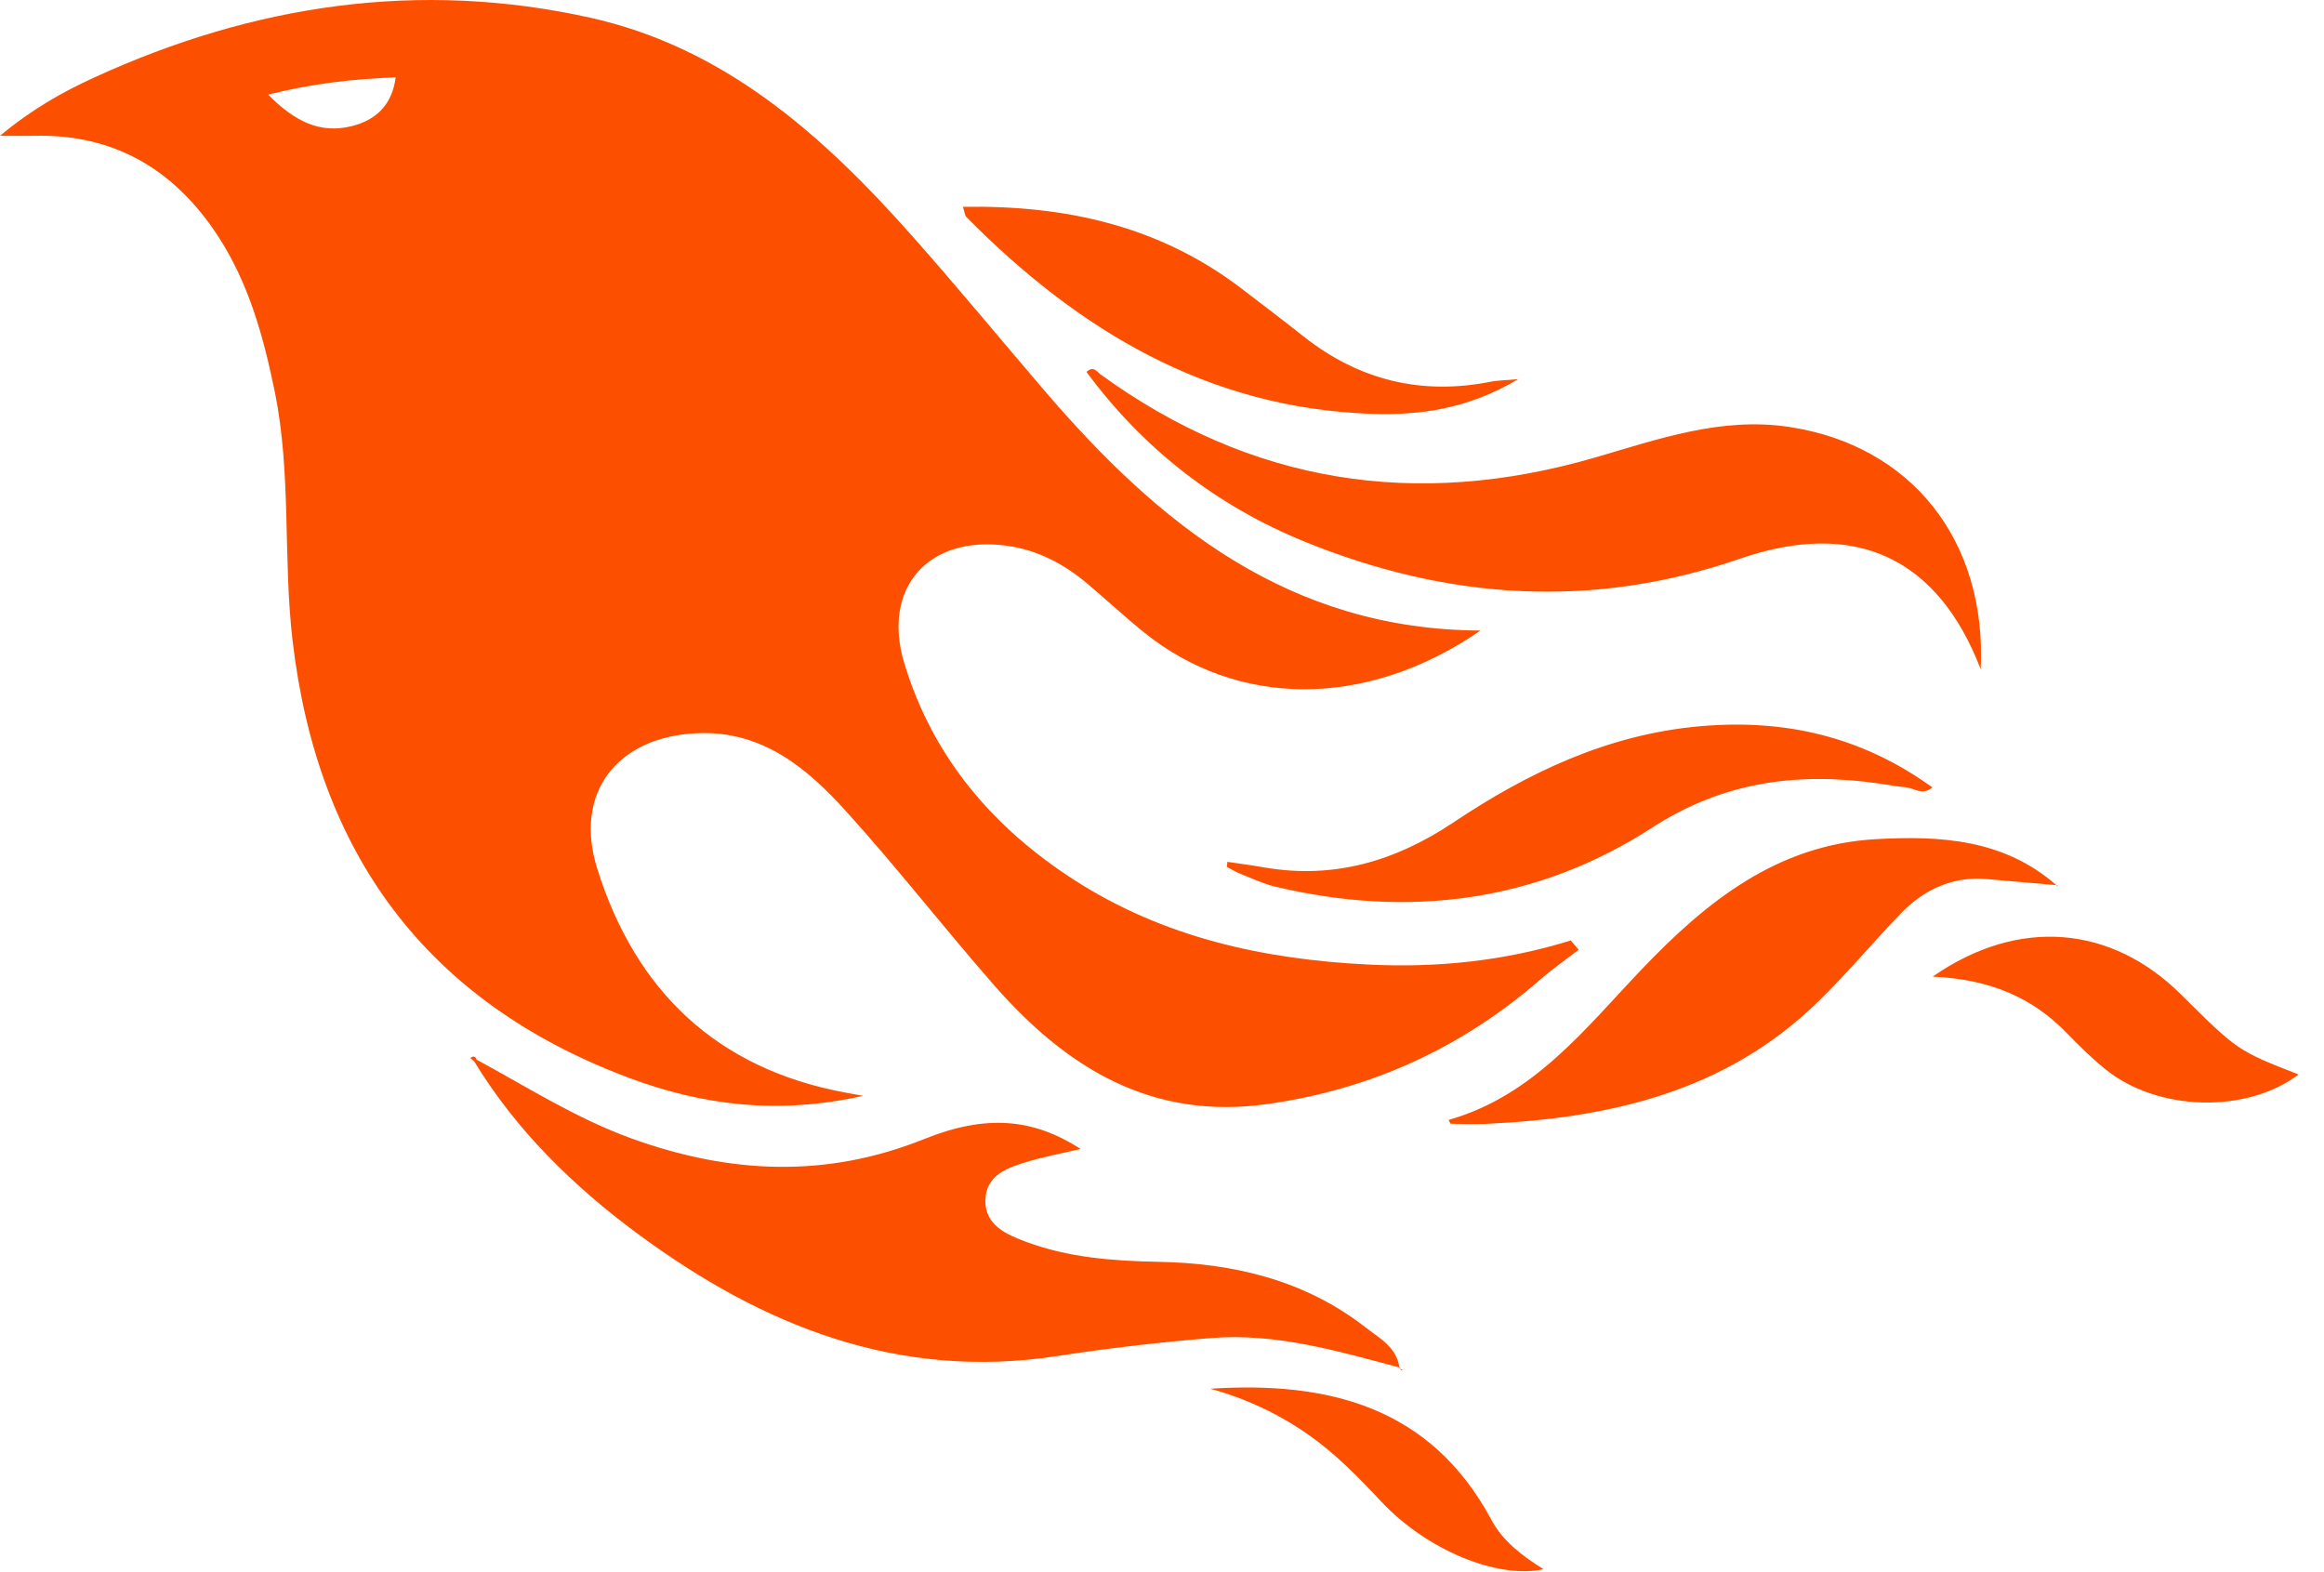
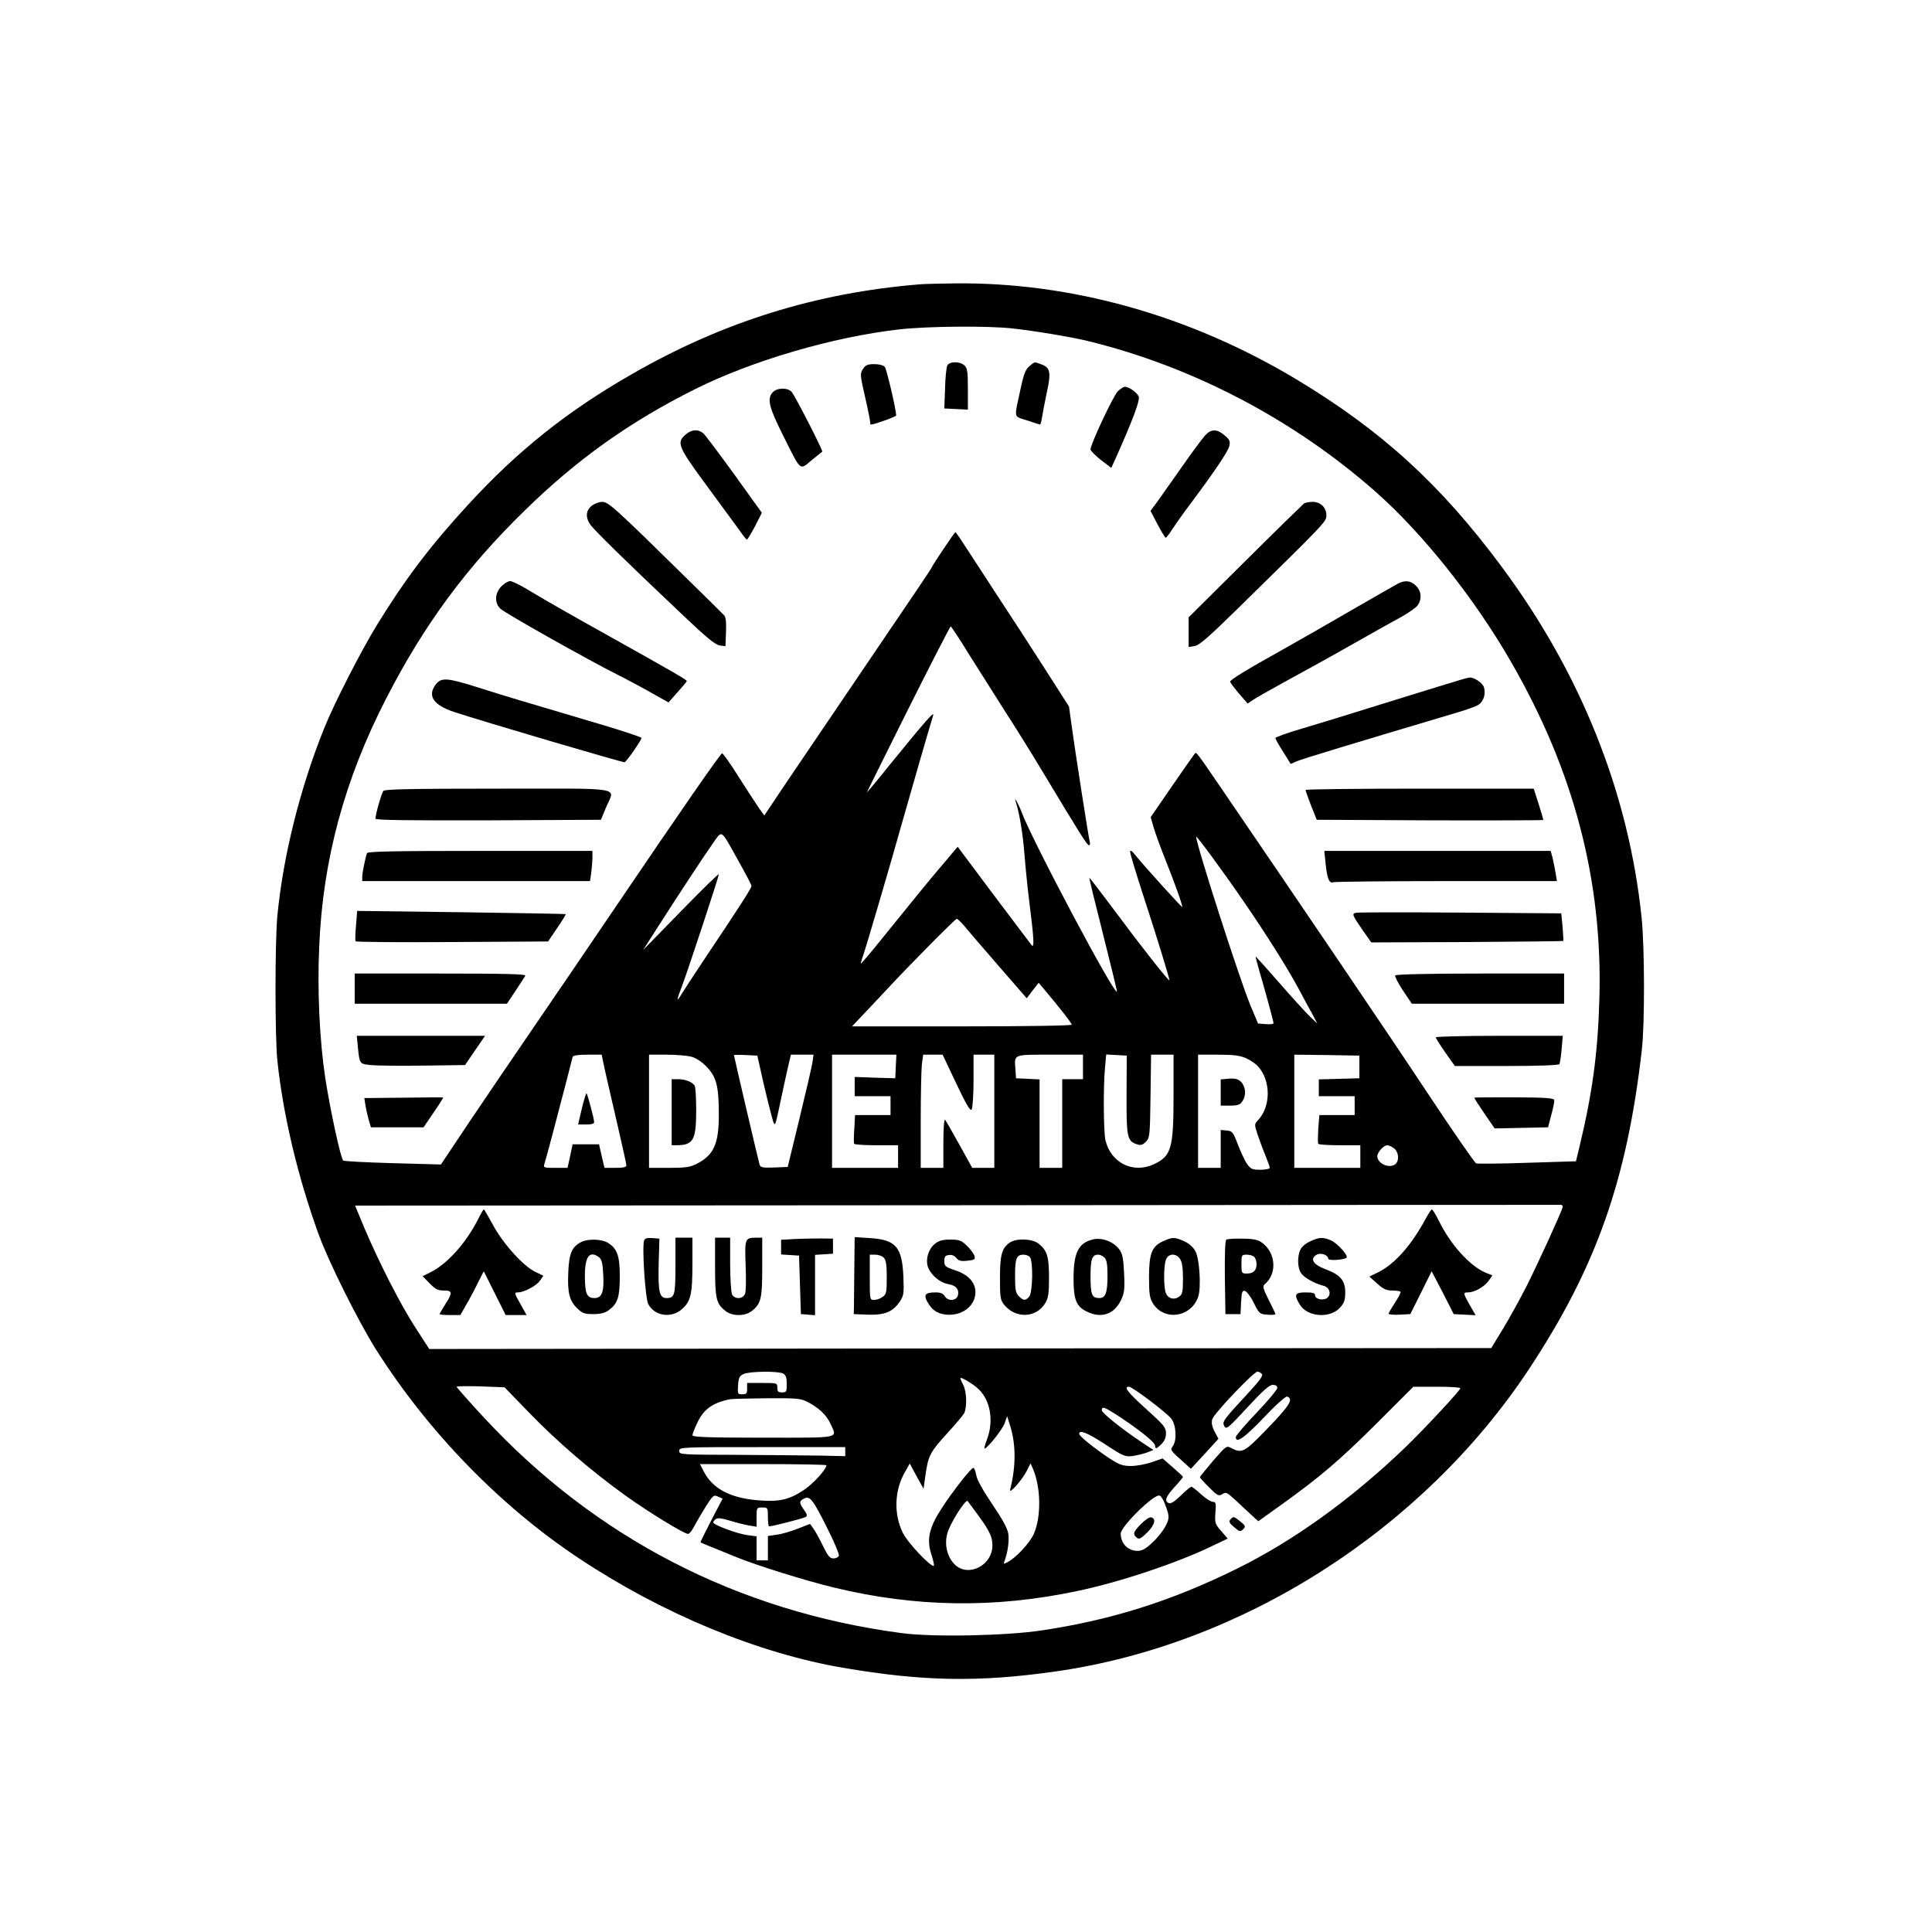
- <svg xmlns="http://www.w3.org/2000/svg" viewBox="0 0 71 48" fill="currentColor" aria-hidden="true">
-   <path d="m26.371 33.477-.552-.1c-3.92-.729-6.397-3.1-7.57-6.829-.733-2.324.597-4.035 3.035-4.148 1.995-.092 3.362 1.055 4.57 2.39 1.557 1.72 2.984 3.558 4.514 5.305 2.202 2.515 4.797 4.134 8.347 3.634 3.183-.448 5.958-1.725 8.371-3.828.363-.316.761-.592 1.144-.886l-.241-.284c-2.027.63-4.093.841-6.205.735-3.195-.16-6.24-.828-8.964-2.582-2.486-1.601-4.319-3.746-5.19-6.611-.704-2.315.736-3.934 3.135-3.6.948.133 1.746.56 2.463 1.165.583.493 1.143 1.015 1.738 1.493 2.8 2.25 6.712 2.375 10.265-.068-5.842-.026-9.817-3.24-13.308-7.313-1.366-1.594-2.7-3.216-4.095-4.785-2.698-3.036-5.692-5.71-9.79-6.623C12.8-.623 7.745.14 2.893 2.361 1.926 2.804.997 3.319 0 4.149c.494 0 .763.006 1.032 0 2.446-.064 4.28 1.023 5.602 3.024.962 1.457 1.415 3.104 1.761 4.798.513 2.515.247 5.078.544 7.605.761 6.494 4.08 11.026 10.26 13.346 2.267.852 4.591 1.135 7.172.555ZM10.751 3.852c-.976.246-1.756-.148-2.56-.962 1.377-.343 2.592-.476 3.897-.528-.107.848-.607 1.306-1.336 1.49Zm32.002 37.924c-.085-.626-.62-.901-1.04-1.228-1.857-1.446-4.03-1.958-6.333-2-1.375-.026-2.735-.128-4.031-.61-.595-.22-1.26-.505-1.244-1.272.015-.78.693-1 1.31-1.184.505-.15 1.026-.247 1.6-.382-1.46-.936-2.886-1.065-4.787-.3-2.993 1.202-5.943 1.06-8.926-.017-1.684-.608-3.179-1.563-4.735-2.408l-.043.03a2.96 2.96 0 0 0 .04-.029c-.038-.117-.107-.12-.197-.054l.122.107c1.29 2.115 3.034 3.817 5.004 5.271 3.793 2.8 7.936 4.471 12.784 3.73A66.714 66.714 0 0 1 37 40.877c1.98-.16 3.866.398 5.753.899Zm-9.14-30.345c-.105-.076-.206-.266-.42-.069 1.745 2.36 3.985 4.098 6.683 5.193 4.354 1.767 8.773 2.07 13.293.51 3.51-1.21 6.033-.028 7.343 3.38.19-3.955-2.137-6.837-5.843-7.401-2.084-.318-4.01.373-5.962.94-5.434 1.575-10.485.798-15.094-2.553Zm27.085 15.425c.708.059 1.416.123 2.124.185-1.6-1.405-3.55-1.517-5.523-1.404-3.003.17-5.167 1.903-7.14 3.972-1.739 1.824-3.31 3.87-5.903 4.604.043.078.054.117.066.117.35.005.699.021 1.047.005 3.768-.17 7.317-.965 10.14-3.7.89-.86 1.685-1.817 2.544-2.71.716-.746 1.584-1.159 2.645-1.07Zm-8.753-4.67c-2.812.246-5.254 1.409-7.548 2.943-1.766 1.18-3.654 1.738-5.776 1.37-.374-.066-.75-.114-1.124-.17l-.013.156c.135.07.265.151.405.207.354.14.702.308 1.07.395 4.083.971 7.992.474 11.516-1.803 2.221-1.435 4.521-1.707 7.013-1.336.252.038.503.083.756.107.234.022.479.255.795.003-2.179-1.574-4.526-2.096-7.094-1.872Zm-10.049-9.544c1.475.051 2.943-.142 4.486-1.059-.452.04-.643.04-.827.076-2.126.424-4.033-.04-5.733-1.383-.623-.493-1.257-.974-1.889-1.457-2.503-1.914-5.374-2.555-8.514-2.5.05.154.054.26.108.315 3.417 3.455 7.371 5.836 12.369 6.008Zm24.727 17.731c-2.114-2.097-4.952-2.367-7.578-.537 1.738.078 3.043.632 4.101 1.728.374.388.763.768 1.182 1.106 1.6 1.29 4.311 1.352 5.896.155-1.861-.726-1.861-.726-3.601-2.452Zm-21.058 16.06c-1.858-3.46-4.981-4.24-8.59-4.008a9.667 9.667 0 0 1 2.977 1.39c.84.586 1.547 1.311 2.243 2.055 1.38 1.473 3.534 2.376 4.962 2.07-.656-.412-1.238-.848-1.592-1.507Zm17.29-19.32c0-.023.001-.045.003-.068l-.006.006.006-.006-.036-.004.021.018.012.053Zm-20 14.744a7.61 7.61 0 0 0-.072-.041.127.127 0 0 0 .015.043c.005.008.038 0 .058-.002Zm-.072-.041-.008-.034-.008.01.008-.01-.022-.006.005.026.024.014Z" fill="#FD4F00" />
+ <svg xmlns="http://www.w3.org/2000/svg" version="1.0" width="1024pt" height="1024pt" viewBox="0 0 1024 1024" preserveAspectRatio="xMidYMid meet">
+   <g transform="translate(0,1024) scale(0.1,-0.1)" fill="#000000" stroke="none">
+     <path d="M4875 8733 c-552 -45 -1048 -200 -1531 -479 -340 -195 -602 -405 -862 -688 -199 -216 -335 -396 -482 -635 -88 -143 -230 -422 -281 -549 -129 -319 -219 -683 -249 -997 -13 -139 -13 -640 0 -765 30 -289 109 -620 218 -920 53 -147 210 -461 302 -608 275 -436 657 -831 1075 -1109 441 -294 951 -506 1406 -583 421 -72 718 -77 1124 -19 992 141 1947 752 2510 1604 355 538 518 999 597 1690 16 139 15 542 -1 700 -68 659 -321 1295 -741 1860 -323 436 -637 723 -1090 995 -563 338 -1193 515 -1810 508 -80 -1 -163 -3 -185 -5z m493 -234 c117 -13 303 -44 392 -65 558 -135 1099 -418 1535 -804 247 -219 519 -560 712 -895 335 -579 488 -1162 470 -1790 -8 -286 -37 -499 -106 -785 l-18 -75 -257 -8 c-142 -5 -264 -6 -272 -3 -8 3 -124 171 -258 373 -203 307 -660 981 -1095 1618 -134 196 -130 190 -139 180 -5 -6 -59 -83 -121 -173 l-112 -163 16 -56 c9 -31 35 -102 57 -157 53 -132 98 -259 94 -263 -3 -3 -193 207 -249 275 -19 24 -27 28 -27 17 0 -10 29 -106 64 -214 76 -232 147 -463 144 -467 -5 -4 -156 188 -293 373 -71 95 -130 172 -131 170 -2 -1 31 -135 72 -297 41 -162 74 -299 74 -304 0 -47 -449 798 -505 949 -17 45 -44 92 -31 55 19 -60 37 -165 46 -280 6 -74 17 -184 25 -245 25 -199 28 -252 13 -235 -7 9 -98 130 -203 269 l-189 253 -24 -28 c-13 -16 -44 -53 -70 -83 -53 -62 -145 -175 -305 -373 -61 -76 -112 -136 -114 -135 -1 2 4 21 12 43 14 39 153 512 205 699 33 117 155 541 165 570 11 32 -30 -14 -232 -262 -63 -79 -117 -143 -118 -143 -1 0 97 198 218 440 121 242 223 440 226 440 3 -1 50 -71 103 -158 54 -86 139 -220 188 -297 50 -77 141 -223 202 -325 195 -324 230 -380 240 -380 5 0 7 8 4 18 -6 20 -78 482 -97 622 l-13 95 -131 205 c-72 113 -179 277 -237 365 -57 88 -133 204 -168 258 -34 53 -64 97 -66 97 -4 0 -119 -171 -125 -186 -4 -10 -42 -67 -444 -659 -112 -165 -258 -380 -324 -478 l-120 -179 -29 40 c-15 22 -64 97 -108 166 -43 69 -83 125 -87 123 -10 -3 -218 -303 -573 -827 -136 -201 -329 -484 -429 -630 -100 -146 -251 -368 -335 -493 l-153 -229 -256 7 c-141 4 -259 10 -262 14 -14 13 -70 275 -95 437 -30 198 -43 465 -32 699 19 459 135 886 355 1313 200 390 424 694 735 997 277 271 555 469 903 643 303 151 730 276 1080 316 148 17 472 20 603 5z m-1453 -2824 c37 -66 68 -125 68 -131 0 -11 -56 -99 -259 -402 -49 -74 -99 -150 -111 -170 -29 -48 -29 -38 3 45 34 91 194 577 194 589 -1 5 -91 -83 -201 -196 l-200 -205 67 105 c118 185 255 393 301 458 53 74 39 84 138 -93z m2674 -209 c118 -171 233 -354 291 -461 23 -44 56 -105 73 -135 l29 -55 -37 35 c-20 19 -93 99 -162 178 -68 78 -126 142 -128 142 -1 0 8 -35 20 -77 33 -112 75 -268 75 -276 0 -5 -18 -7 -41 -5 l-41 3 -40 95 c-57 137 -288 854 -288 895 0 10 140 -180 249 -339z m-1482 -129 c15 -19 97 -114 181 -211 l154 -177 31 41 32 41 28 -33 c85 -101 147 -180 147 -189 0 -5 -225 -9 -582 -9 l-582 0 50 53 c27 28 85 90 129 137 128 138 368 380 376 380 4 0 20 -15 36 -33z m-1902 -764 c10 -43 39 -172 66 -287 27 -116 49 -216 49 -223 0 -9 -17 -13 -58 -13 l-58 0 -15 63 -14 62 -70 0 -70 0 -13 -62 -14 -63 -65 0 c-62 0 -64 1 -57 23 9 27 73 270 115 432 17 66 32 126 34 133 3 8 28 12 79 12 l75 0 16 -77z m460 66 c25 -7 56 -27 81 -54 52 -54 64 -103 64 -258 -1 -152 -27 -210 -120 -257 -32 -16 -59 -20 -145 -20 l-105 0 0 300 0 300 93 0 c50 0 110 -5 132 -11z m358 -34 c27 -127 71 -302 77 -315 10 -17 8 -24 46 155 14 66 30 139 36 163 l10 42 60 0 60 0 -6 -42 c-4 -24 -35 -158 -69 -298 l-62 -255 -72 -3 c-61 -2 -72 0 -77 15 -6 19 -136 575 -136 581 0 1 28 2 62 0 l62 -3 9 -40z m725 -17 l-3 -63 -107 3 -108 4 0 -51 0 -51 95 0 95 0 0 -50 0 -50 -94 0 -94 0 -4 -72 c-3 -40 -3 -76 -1 -80 2 -5 56 -8 119 -8 l114 0 0 -60 0 -60 -175 0 -175 0 0 300 0 300 170 0 171 0 -3 -62z m320 -90 c55 -116 75 -149 82 -138 5 8 10 77 10 153 l0 137 55 0 55 0 0 -300 0 -300 -59 0 -58 0 -68 123 c-37 67 -71 126 -76 132 -5 5 -9 -46 -9 -123 l0 -132 -60 0 -60 0 0 248 c0 136 3 271 6 300 l7 52 51 0 52 0 72 -152z m672 87 l0 -65 -55 0 -55 0 0 -235 0 -235 -60 0 -60 0 0 235 0 234 -62 3 -63 3 -3 48 c-6 80 -14 77 183 77 l175 0 0 -65z m231 -145 c-1 -224 3 -247 52 -264 23 -8 31 -6 50 12 21 22 22 30 25 242 l3 220 60 0 59 0 0 -219 c0 -279 -12 -319 -105 -362 -110 -51 -228 8 -256 128 -10 44 -12 288 -2 386 l6 68 55 -3 54 -3 -1 -205z m634 191 c22 -10 50 -29 62 -42 69 -75 70 -213 1 -286 -20 -21 -20 -23 -3 -75 10 -29 28 -79 41 -110 13 -32 24 -62 24 -68 0 -5 -22 -10 -49 -10 -43 0 -52 4 -70 29 -12 16 -33 62 -49 102 -26 69 -30 74 -60 77 l-32 3 0 -100 0 -101 -60 0 -60 0 0 300 0 300 108 0 c83 0 116 -5 147 -19z m600 -46 l0 -60 -107 -3 -108 -3 0 -44 0 -45 95 0 95 0 0 -50 0 -50 -94 0 -93 0 -6 -72 c-2 -40 -3 -76 0 -80 2 -5 53 -8 114 -8 l109 0 0 -60 0 -60 -175 0 -175 0 0 300 0 300 173 -2 172 -3 0 -60z m183 -431 c24 -17 30 -62 10 -82 -29 -29 -98 -1 -98 40 0 21 34 58 53 58 7 0 23 -7 35 -16z m894 -313 c-5 -24 -133 -303 -191 -418 -33 -65 -88 -165 -123 -223 l-64 -105 -2815 -2 -2814 -3 -73 113 c-79 122 -192 343 -271 529 l-49 118 3191 2 c1756 2 3197 2 3202 2 6 -1 9 -7 7 -13z m-4131 -881 c14 -8 19 -21 19 -55 0 -41 -2 -45 -25 -45 -20 0 -25 5 -25 25 0 25 -1 25 -80 25 l-80 0 0 -30 c0 -26 -4 -30 -26 -30 -24 0 -25 2 -22 47 2 39 7 50 28 60 30 15 183 17 211 3z m2537 -2 c8 -8 -9 -33 -71 -100 -136 -147 -140 -153 -128 -177 11 -19 20 -11 122 99 82 89 117 120 135 120 15 0 24 -6 24 -16 0 -9 -49 -68 -110 -132 -60 -63 -110 -121 -110 -129 0 -36 46 -4 148 103 61 65 116 114 124 112 35 -12 14 -47 -100 -165 -125 -130 -138 -138 -194 -109 -28 15 -28 14 -98 -66 -38 -45 -70 -84 -70 -87 0 -4 22 -28 49 -55 44 -44 50 -47 70 -35 19 12 25 9 68 -31 27 -25 65 -60 85 -79 l37 -34 123 88 c206 148 305 232 506 432 l193 193 125 0 c68 0 124 -3 124 -8 0 -11 -183 -208 -288 -310 -287 -276 -593 -497 -897 -647 -347 -171 -661 -270 -1030 -326 -190 -29 -577 -37 -745 -15 -870 115 -1627 506 -2219 1147 -78 84 -141 156 -141 159 0 3 57 4 127 2 l127 -5 134 -138 c146 -151 328 -307 510 -438 122 -87 308 -201 329 -201 7 0 22 19 34 43 12 23 40 70 61 104 37 58 41 61 63 51 l25 -11 -60 -115 c-33 -64 -59 -116 -57 -117 1 -1 20 -9 42 -18 22 -9 85 -34 140 -57 111 -46 374 -128 528 -165 431 -104 846 -110 1281 -19 227 47 530 148 717 238 l86 41 -34 40 c-33 37 -35 44 -31 98 4 50 2 57 -14 57 -10 0 -38 18 -62 40 -24 22 -47 40 -52 40 -4 0 -29 -21 -55 -46 -31 -31 -53 -45 -63 -41 -26 10 -19 32 29 85 25 27 45 52 45 54 0 2 -24 25 -54 51 l-54 47 -58 -20 c-31 -11 -80 -20 -109 -20 -43 0 -62 6 -111 38 -79 52 -164 120 -164 132 0 24 44 6 139 -56 96 -63 104 -66 146 -61 24 4 58 12 76 19 l32 13 -59 39 c-107 71 -214 157 -214 171 0 21 10 19 66 -16 114 -73 213 -150 216 -170 3 -21 4 -20 31 4 19 19 27 36 27 60 0 31 -11 44 -104 128 -100 90 -122 119 -92 119 17 0 193 -132 223 -168 27 -32 32 -116 9 -147 -15 -20 -13 -23 63 -90 l33 -30 73 79 73 80 -20 38 c-14 26 -18 47 -13 65 7 29 220 253 240 253 6 0 16 -5 23 -12z m-1510 -73 c70 -58 92 -173 53 -275 -11 -28 -16 -50 -12 -48 21 9 95 103 106 135 l13 37 17 -54 c30 -99 30 -212 -1 -335 -7 -29 63 50 88 99 l20 40 14 -32 c41 -98 43 -250 4 -341 -22 -49 -92 -125 -140 -151 -21 -11 -22 -10 -16 6 17 44 26 108 20 146 -5 29 -32 78 -86 157 -49 73 -81 130 -84 154 -4 20 -10 37 -15 37 -12 0 -109 -123 -167 -213 -68 -104 -82 -166 -55 -248 11 -33 16 -59 12 -59 -22 0 -138 124 -163 174 -50 100 -46 227 11 325 l25 44 36 -67 37 -67 11 78 c14 98 25 119 118 220 41 45 80 91 86 102 16 31 14 114 -4 149 -9 17 -16 34 -16 37 0 9 55 -22 88 -50z m-899 -75 c59 -30 102 -70 122 -115 37 -81 65 -75 -356 -75 -293 0 -375 3 -375 13 0 6 11 35 24 62 34 74 79 108 171 128 11 3 100 5 198 6 158 1 182 -1 216 -19z m201 -264 l0 -24 -132 3 c-73 1 -271 3 -440 4 -301 1 -308 1 -308 21 0 20 7 20 440 20 l440 0 0 -24z m-100 -72 c0 -22 -72 -101 -122 -133 -79 -52 -133 -63 -251 -52 -142 14 -232 63 -278 154 l-19 37 335 0 c184 0 335 -3 335 -6z m1791 -197 c28 -72 29 -81 8 -123 -11 -23 -42 -63 -69 -88 -38 -36 -57 -46 -82 -46 -51 1 -88 40 -88 92 1 38 178 212 206 201 7 -2 18 -19 25 -36z m-1784 -141 c35 -70 62 -134 59 -142 -3 -8 -16 -14 -29 -14 -19 0 -29 13 -56 68 -18 37 -41 79 -51 92 l-17 23 -64 -25 c-35 -14 -85 -29 -111 -32 l-48 -7 0 -65 0 -64 -30 0 -30 0 0 64 0 63 -51 7 c-52 7 -179 54 -179 67 0 3 6 11 13 17 9 8 29 6 73 -7 32 -10 78 -22 102 -26 l42 -7 0 51 c0 50 1 51 30 51 29 0 30 -1 30 -50 0 -27 3 -50 6 -50 18 0 181 42 193 49 11 7 10 14 -8 39 -27 38 -26 46 2 60 31 14 45 -5 124 -162z m801 68 c57 -78 72 -111 72 -155 0 -107 -129 -171 -200 -101 -39 40 -55 102 -40 161 12 52 98 188 109 175 4 -5 30 -41 59 -80z" />
+     <path d="M5021 8303 c-5 -10 -11 -65 -12 -123 l-4 -105 63 -3 62 -3 0 109 c0 93 -3 111 -18 125 -25 23 -79 22 -91 0z" />
+     <path d="M5457 8300 c-20 -16 -30 -39 -46 -113 -37 -172 -41 -151 32 -175 35 -12 66 -22 69 -22 3 0 8 17 11 38 3 20 14 79 25 130 24 108 19 134 -29 151 -39 14 -32 15 -62 -9z" />
+     <path d="M4574 8284 c-16 -24 -16 -31 12 -152 16 -70 28 -130 26 -134 -1 -5 2 -8 6 -8 17 0 132 42 132 48 -1 35 -51 246 -60 257 -8 9 -30 15 -56 15 -36 0 -47 -5 -60 -26z" />
+     <path d="M5926 8168 c-23 -21 -146 -282 -146 -310 0 -7 25 -32 55 -56 l55 -42 26 57 c89 200 125 297 120 319 -6 21 -51 54 -75 54 -5 0 -21 -10 -35 -22z" />
+     <path d="M4095 8160 c-30 -33 -20 -77 54 -225 99 -198 88 -188 152 -135 30 24 55 45 57 46 6 4 -147 302 -163 318 -23 23 -78 21 -100 -4z" />
+     <path d="M3634 7937 c-50 -43 -41 -64 116 -277 79 -107 157 -214 174 -237 16 -24 32 -43 35 -43 3 0 22 32 43 71 l36 71 -145 202 c-80 110 -154 209 -165 219 -28 24 -62 21 -94 -6z" />
+     <path d="M6388 7933 c-14 -16 -67 -86 -117 -158 -50 -71 -110 -156 -132 -187 l-41 -56 37 -71 c21 -39 40 -71 44 -71 3 0 18 19 33 43 15 23 55 80 91 128 140 187 207 288 213 316 5 25 1 34 -26 56 -40 34 -70 34 -102 0z" />
+     <path d="M3136 7559 c-30 -24 -34 -59 -9 -97 17 -27 181 -188 493 -483 125 -119 173 -158 195 -160 l30 -4 3 76 c2 57 -1 80 -12 90 -7 8 -101 100 -207 204 -370 364 -405 395 -437 395 -16 0 -41 -9 -56 -21z" />
+     <path d="M6912 7572 c-6 -5 -147 -142 -312 -306 l-300 -298 0 -79 0 -78 33 5 c25 5 76 50 227 198 472 463 470 461 470 495 0 41 -31 71 -72 71 -18 0 -39 -4 -46 -8z" />
+     <path d="M2657 7132 c-35 -36 -37 -89 -4 -119 24 -23 468 -273 618 -348 52 -26 134 -70 183 -98 l89 -50 48 54 c27 30 49 56 49 59 0 7 -55 39 -418 242 -166 92 -346 195 -400 228 -53 33 -106 60 -118 60 -11 0 -32 -13 -47 -28z" />
+     <path d="M7410 7147 c-14 -7 -126 -72 -250 -143 -124 -72 -288 -166 -365 -209 -187 -104 -275 -158 -275 -168 0 -5 21 -32 46 -62 l47 -54 26 18 c14 10 87 51 161 92 74 40 232 127 350 194 118 67 245 138 282 158 37 21 74 47 83 60 22 32 19 74 -10 102 -27 28 -58 31 -95 12z" />
+     <path d="M7630 6603 c-80 -24 -244 -76 -365 -113 -121 -38 -284 -88 -362 -111 -79 -23 -143 -46 -143 -51 0 -5 18 -37 41 -73 l40 -64 32 14 c26 12 298 94 862 262 44 13 90 30 102 38 26 18 38 54 29 90 -6 24 -52 56 -78 54 -7 0 -78 -21 -158 -46z" />
+     <path d="M2311 6614 c-48 -61 -15 -111 97 -148 159 -52 885 -266 902 -266 9 0 90 117 90 129 0 4 -102 38 -227 75 -410 121 -496 147 -638 192 -165 52 -195 54 -224 18z" />
+     <path d="M2032 6048 c-10 -13 -42 -124 -42 -147 0 -8 164 -10 597 -9 l598 3 27 65 c46 112 113 100 -571 100 -467 0 -601 -3 -609 -12z" />
+     <path d="M6920 6053 c0 -5 13 -42 29 -83 l30 -75 600 -3 c331 -1 601 0 601 2 0 3 -11 41 -25 85 l-26 81 -604 0 c-333 0 -605 -3 -605 -7z" />
+     <path d="M1945 5718 c-9 -26 -25 -104 -25 -125 l0 -23 604 0 603 0 7 46 c3 26 6 62 6 80 l0 34 -595 0 c-468 0 -597 -3 -600 -12z" />
+     <path d="M7026 5663 c8 -79 19 -107 41 -99 8 3 278 6 600 6 l585 0 -7 43 c-4 23 -11 59 -16 80 l-10 37 -600 0 -600 0 7 -67z" />
+     <path d="M1887 5335 c-4 -42 -5 -80 -2 -84 2 -4 233 -6 512 -4 l508 3 48 71 c27 39 47 72 45 74 -1 1 -251 6 -554 10 l-551 7 -6 -77z" />
+     <path d="M7187 5402 c-23 -5 -20 -12 36 -93 l45 -64 508 2 c279 2 509 4 510 6 1 1 -1 34 -4 74 l-7 72 -535 4 c-294 2 -543 2 -553 -1z" />
+     <path d="M1880 5000 l0 -80 404 0 403 0 45 68 c25 37 48 73 52 80 6 9 -87 12 -448 12 l-456 0 0 -80z" />
+     <path d="M7395 5070 c-3 -5 15 -41 41 -80 l47 -70 403 0 404 0 0 80 0 80 -444 0 c-274 0 -447 -4 -451 -10z" />
+     <path d="M1896 4698 c10 -98 8 -96 67 -103 28 -3 153 -5 277 -3 l225 3 53 78 53 77 -340 0 -340 0 5 -52z" />
+     <path d="M7610 4742 c0 -5 23 -41 50 -80 l51 -72 274 0 c171 0 276 4 280 10 3 5 9 41 12 80 l6 70 -337 0 c-185 0 -336 -4 -336 -8z" />
+     <path d="M2138 4422 l-207 -2 6 -38 c3 -20 11 -55 17 -77 l12 -40 139 0 140 0 53 78 c30 43 52 79 51 80 -2 1 -97 1 -211 -1z" />
+     <path d="M7815 4422 c-2 -2 22 -39 52 -83 l55 -80 141 3 142 3 17 65 c10 36 17 71 16 79 -2 11 -44 14 -211 15 -115 0 -210 0 -212 -2z" />
+     <path d="M3084 4365 l-20 -85 43 0 c28 0 43 4 42 13 0 18 -35 146 -40 152 -3 2 -14 -34 -25 -80z" />
+     <path d="M3560 4345 l0 -175 28 0 c87 1 102 28 102 187 0 65 -4 123 -8 129 -13 19 -50 34 -86 34 l-36 0 0 -175z" />
+     <path d="M6503 4522 l-33 -3 0 -70 0 -69 49 0 c40 0 53 4 65 22 20 28 20 67 1 95 -16 23 -36 30 -82 25z" />
+     <path d="M2534 3778 c-63 -125 -164 -238 -252 -281 l-42 -21 37 -38 c30 -31 44 -38 75 -38 47 0 48 -11 8 -73 -16 -26 -30 -50 -30 -52 0 -3 25 -5 55 -5 l55 0 30 53 c17 28 45 81 62 116 l32 63 58 -116 58 -116 56 0 55 0 -30 54 c-35 61 -37 66 -16 66 32 0 96 34 115 60 l20 28 -45 22 c-63 31 -171 151 -223 249 -24 44 -45 81 -48 81 -2 0 -16 -24 -30 -52z" />
+     <path d="M7555 3778 c-74 -137 -162 -237 -248 -280 l-49 -24 41 -37 c32 -29 49 -37 79 -37 21 0 41 -3 45 -6 3 -4 -10 -29 -29 -58 -18 -28 -34 -54 -34 -59 0 -4 26 -7 58 -5 l57 3 57 114 56 113 59 -113 58 -114 58 -3 58 -3 -31 54 c-36 64 -36 67 -9 67 33 0 84 28 108 60 l21 30 -37 15 c-82 35 -185 148 -246 273 -17 34 -34 62 -38 62 -3 0 -19 -24 -34 -52z" />
+     <path d="M3414 3665 c-12 -30 6 -307 22 -337 33 -63 122 -77 178 -27 47 41 56 78 56 242 l0 137 -45 0 -45 0 0 -148 c0 -157 -4 -172 -47 -172 -38 0 -45 31 -42 179 l4 136 -38 3 c-27 2 -39 -1 -43 -13z" />
+     <path d="M3790 3525 c0 -169 6 -195 56 -234 36 -28 102 -28 138 0 50 39 56 65 56 234 l0 155 -32 0 c-60 0 -61 -5 -56 -146 3 -71 2 -139 -3 -151 -11 -29 -54 -31 -69 -4 -5 11 -10 83 -10 160 l0 141 -40 0 -40 0 0 -155z" />
+     <path d="M4213 3673 l-73 -4 0 -39 0 -39 48 -3 47 -3 5 -155 5 -155 38 -3 37 -3 0 160 0 160 48 3 47 3 0 40 0 40 -65 1 c-36 0 -98 -1 -137 -3z" />
+     <path d="M4528 3511 c-1 -94 -2 -186 -2 -203 l-1 -33 75 -3 c89 -3 132 15 168 68 22 32 24 43 20 136 -7 156 -41 194 -180 202 l-78 5 -2 -172z m156 63 c12 -12 16 -37 16 -104 0 -80 -2 -90 -22 -104 -12 -9 -33 -16 -45 -16 -23 0 -23 2 -23 120 l0 120 29 0 c16 0 37 -7 45 -16z" />
+     <path d="M5786 3669 c-72 -20 -96 -73 -96 -206 0 -113 15 -149 73 -176 75 -36 143 -12 178 61 18 37 21 57 17 140 -3 73 -8 104 -22 125 -31 46 -98 72 -150 56z m68 -95 c12 -11 16 -36 16 -95 0 -90 -10 -119 -43 -119 -40 0 -47 18 -47 115 0 93 8 115 41 115 10 0 25 -7 33 -16z" />
+     <path d="M6164 3661 c-59 -27 -74 -65 -74 -193 0 -85 4 -109 20 -135 59 -97 204 -76 241 35 16 49 7 199 -15 240 -11 21 -33 41 -59 53 -52 23 -62 23 -113 0z m90 -93 c11 -16 16 -46 16 -105 0 -71 -3 -84 -21 -96 -27 -19 -58 -10 -70 20 -12 32 -12 145 1 177 12 33 53 35 74 4z" />
+     <path d="M6500 3670 c-7 -4 -9 -79 -8 -201 l3 -194 40 0 40 0 3 63 c3 53 6 63 20 60 9 -2 31 -30 47 -63 29 -58 31 -60 73 -63 23 -2 42 -1 42 3 0 3 -16 37 -36 76 -30 60 -33 73 -21 82 69 57 59 172 -19 224 -20 13 -48 18 -101 18 -40 1 -78 -2 -83 -5z m148 -92 c7 -7 12 -24 12 -38 0 -34 -17 -50 -52 -50 -27 0 -28 2 -28 50 0 48 1 50 28 50 15 0 33 -5 40 -12z" />
+     <path d="M6945 3661 c-23 -10 -46 -29 -53 -45 -17 -37 -15 -97 4 -124 16 -24 72 -55 116 -66 33 -7 46 -42 25 -63 -19 -19 -67 -10 -67 12 0 11 -13 15 -50 15 -58 0 -63 -12 -30 -66 41 -65 160 -73 212 -15 23 25 28 41 28 81 0 63 -25 93 -105 123 -66 25 -84 56 -46 77 23 12 61 -2 61 -22 0 -11 85 -6 97 6 11 11 -50 78 -83 92 -43 18 -61 17 -109 -5z" />
+     <path d="M3081 3657 c-50 -25 -65 -60 -69 -161 -5 -109 6 -151 49 -192 26 -25 38 -29 84 -29 39 0 61 6 82 21 47 35 58 69 58 179 0 111 -14 148 -65 179 -33 19 -105 21 -139 3z m93 -80 c15 -11 20 -31 23 -88 6 -95 -6 -129 -46 -129 -41 0 -51 23 -51 119 0 101 25 134 74 98z" />
+     <path d="M4957 3649 c-37 -28 -54 -88 -37 -129 17 -40 62 -78 105 -86 41 -7 58 -25 53 -56 -4 -32 -52 -38 -70 -9 -9 15 -23 21 -48 21 -54 0 -65 -11 -47 -46 23 -44 51 -65 95 -71 86 -12 162 43 162 118 0 52 -38 94 -110 117 -50 17 -55 22 -55 48 0 23 5 30 24 32 15 3 30 -3 40 -16 13 -15 25 -18 59 -14 38 4 42 7 37 26 -4 11 -22 36 -41 54 -29 28 -40 32 -88 32 -39 0 -60 -6 -79 -21z" />
+     <path d="M5352 3654 c-42 -29 -52 -65 -52 -187 0 -101 2 -117 21 -141 60 -76 171 -73 219 7 16 26 20 50 20 135 0 112 -10 145 -56 181 -33 26 -118 29 -152 5z m106 -76 c19 -19 16 -193 -4 -212 -20 -21 -30 -20 -54 4 -17 17 -20 33 -20 108 0 93 8 112 45 112 12 0 26 -5 33 -12z" />
+     <path d="M6521 2186 c-9 -11 -5 -19 20 -40 29 -25 33 -26 48 -11 14 14 13 18 -14 40 -35 29 -39 29 -54 11z" />
+     <path d="M6047 2162 c-41 -42 -44 -53 -22 -72 12 -10 22 -6 56 28 41 41 48 74 19 80 -9 1 -32 -15 -53 -36z" />
+   </g>
</svg>
